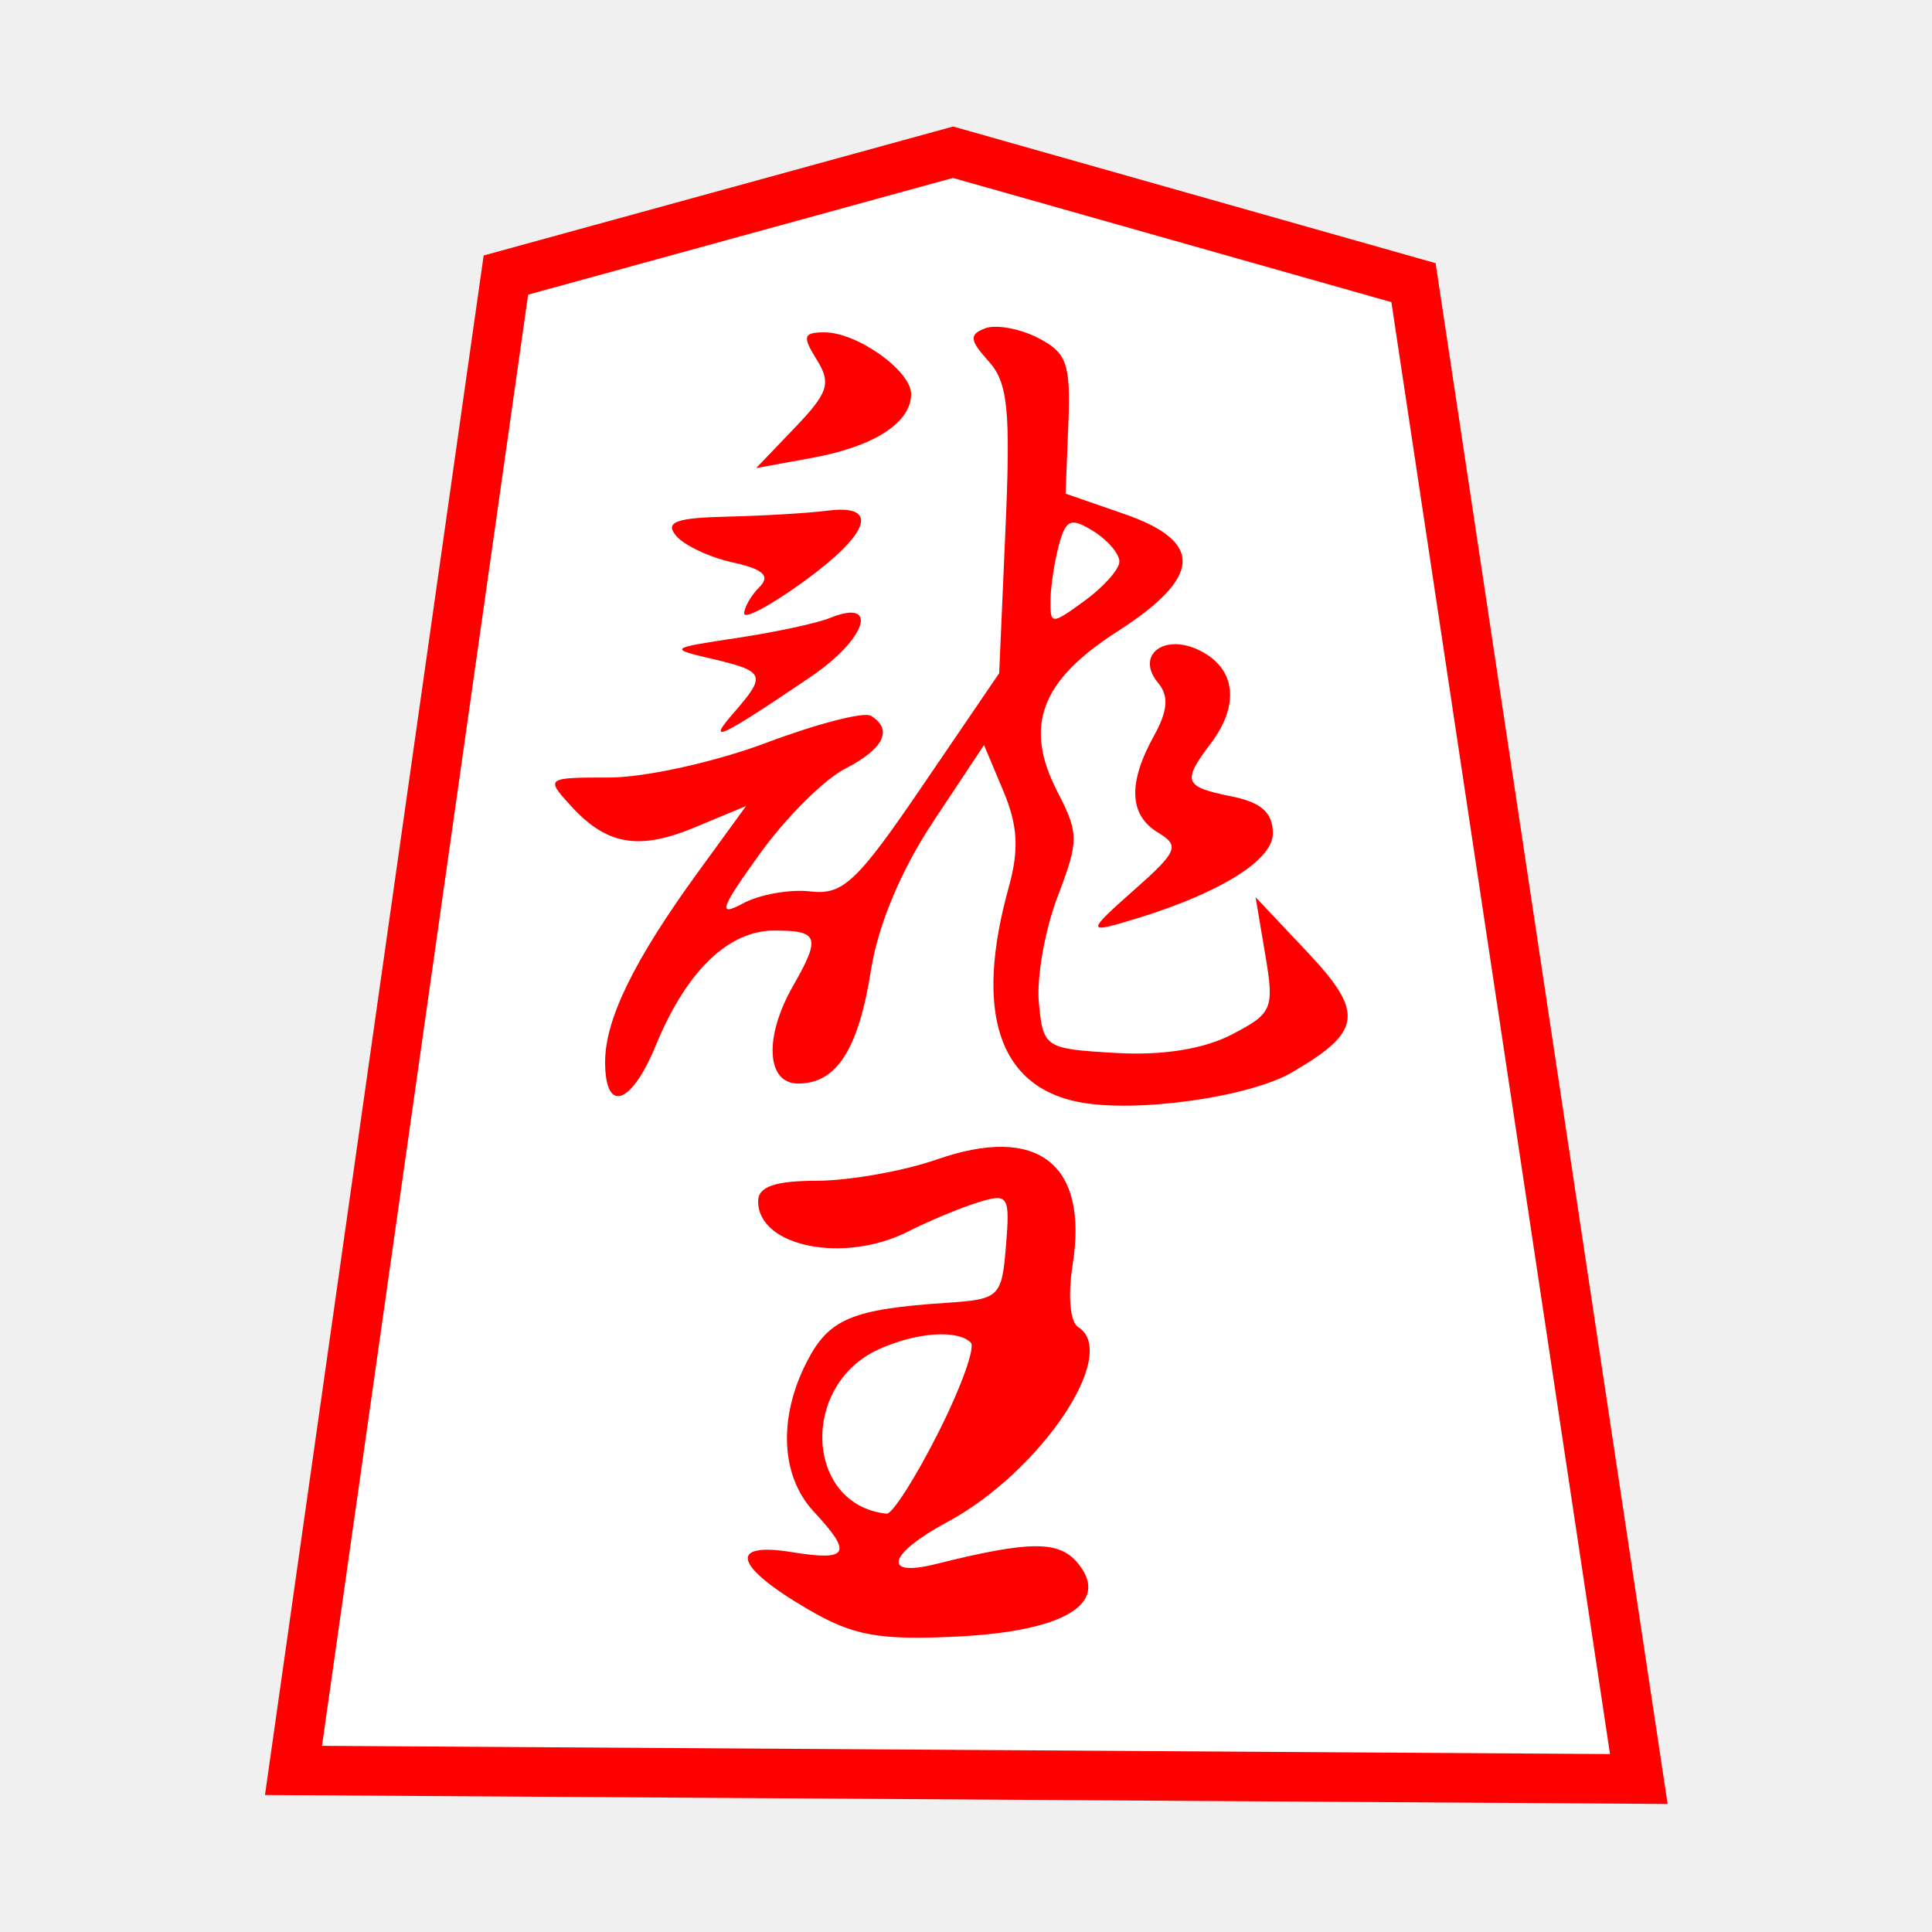
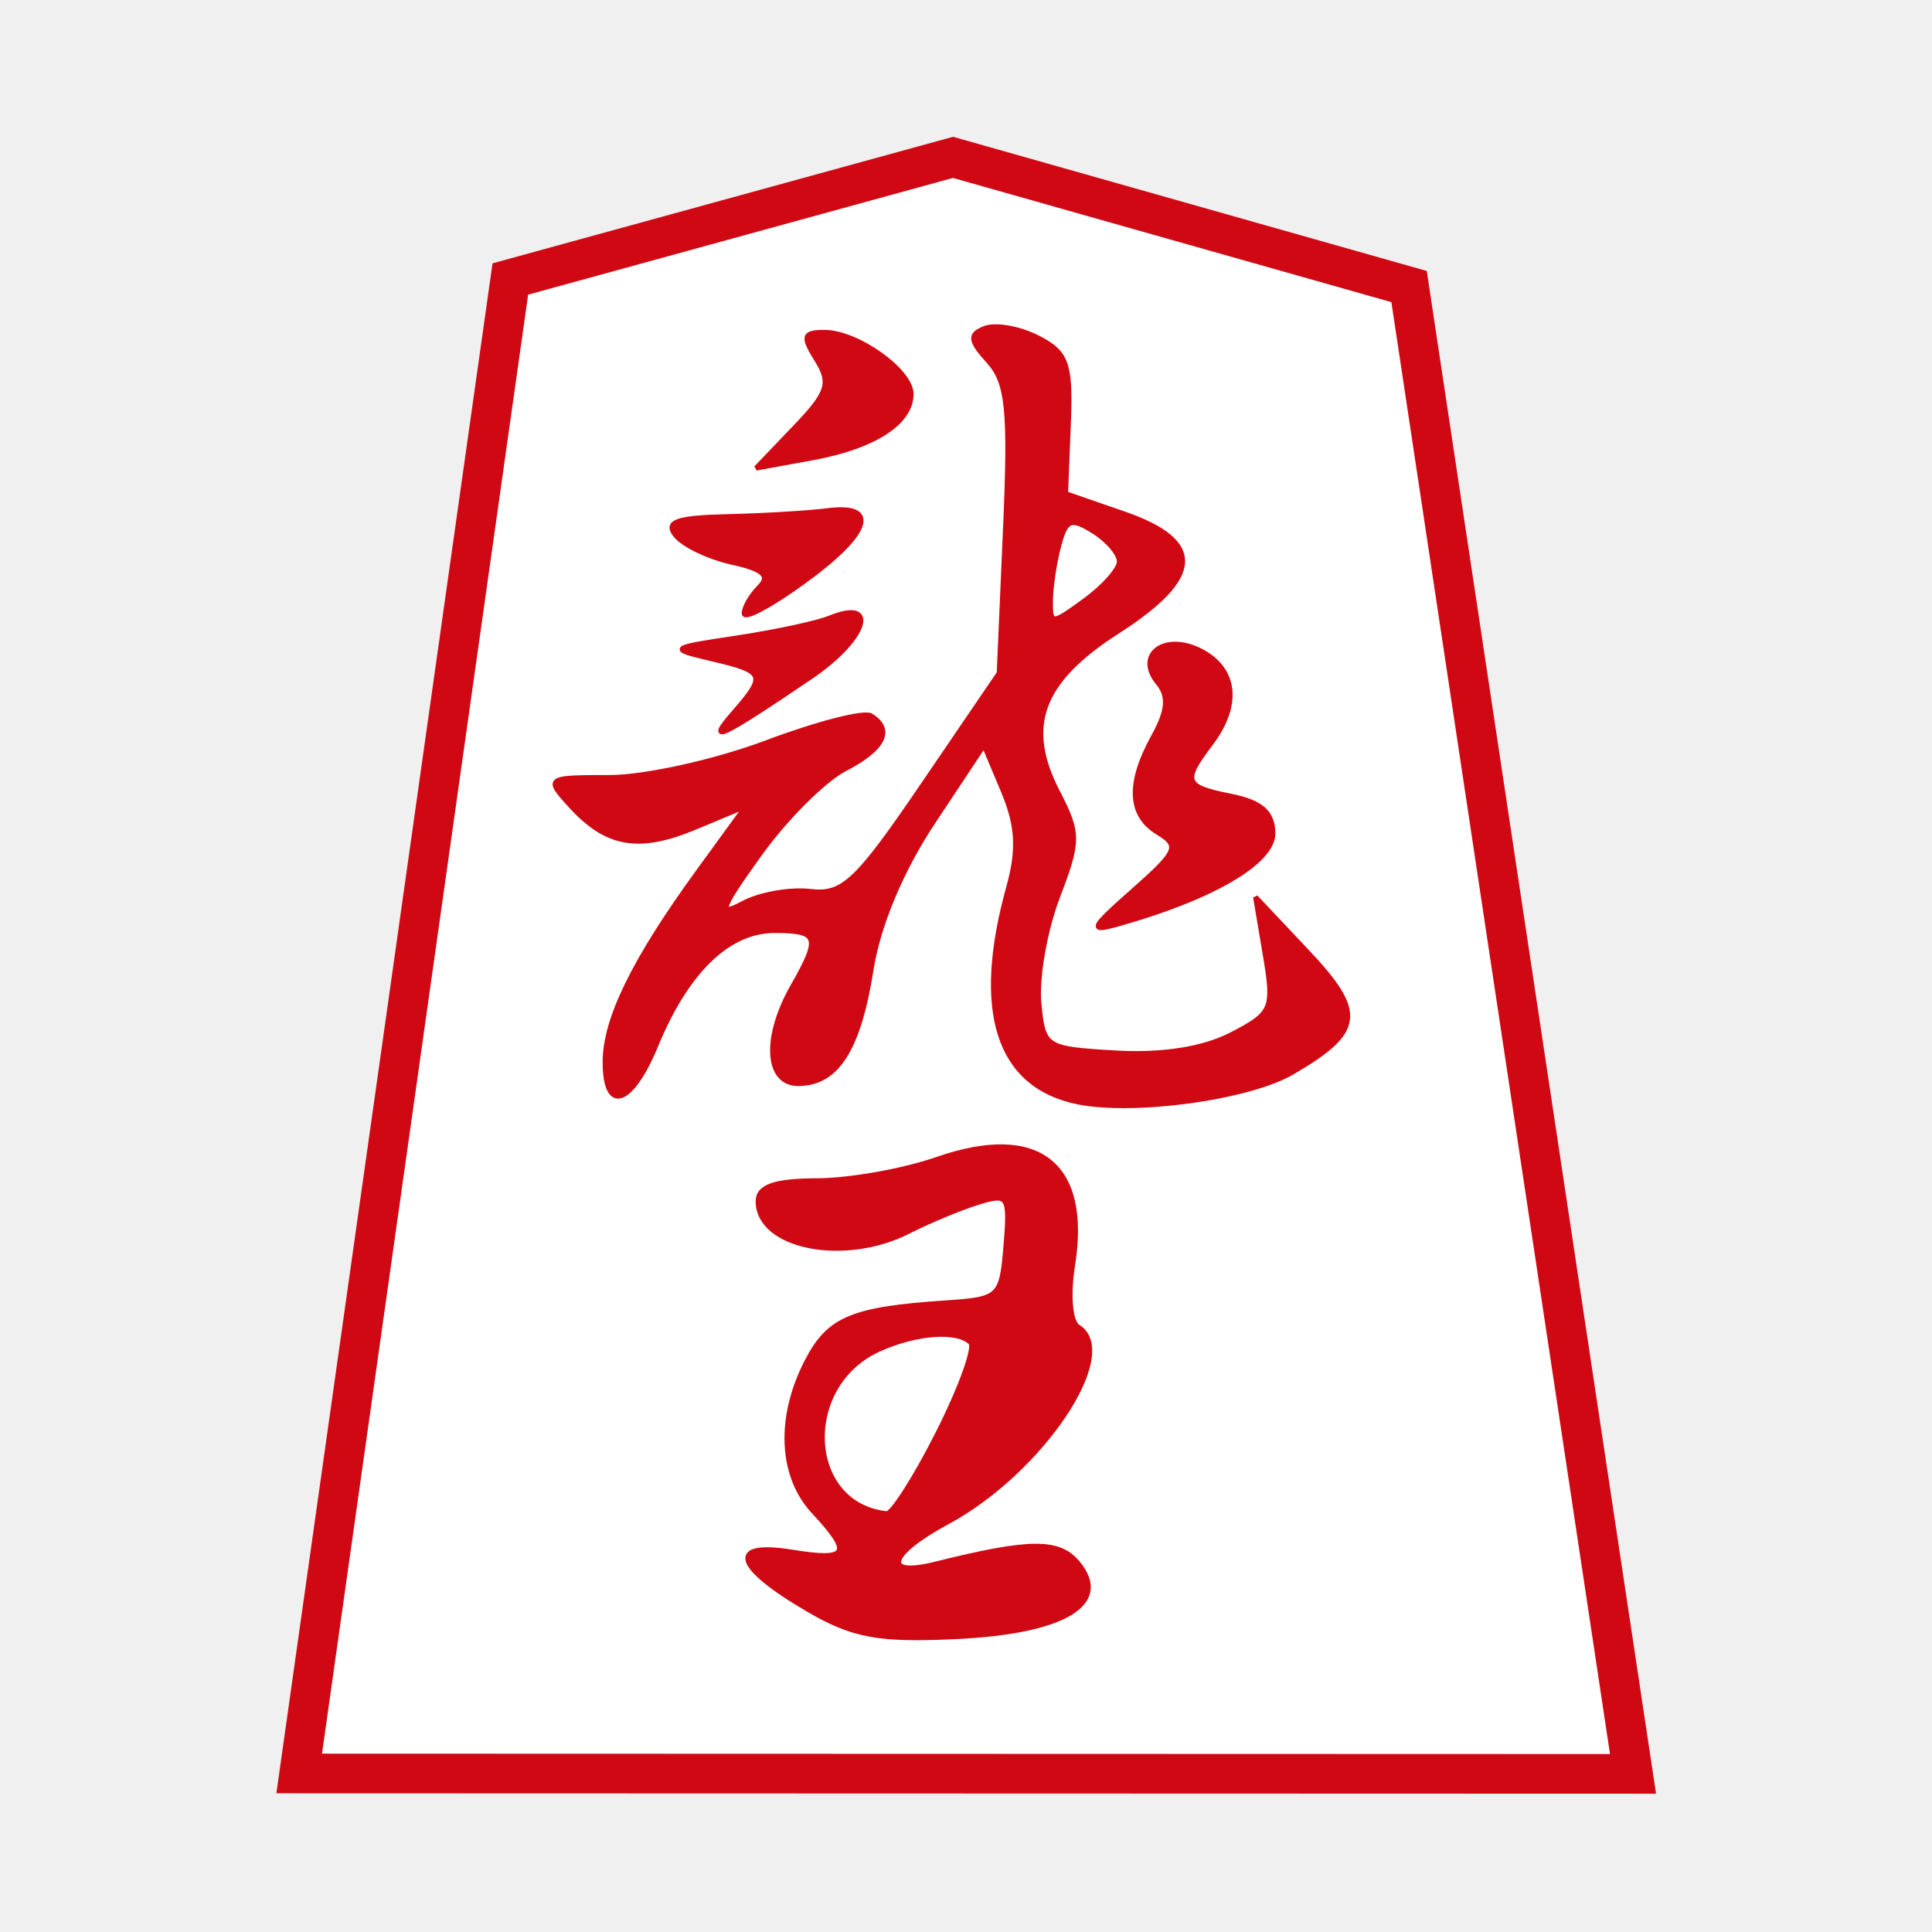
<svg xmlns="http://www.w3.org/2000/svg" width="100%" height="100%" viewBox="0 0 39 39" version="1.1" xml:space="preserve" style="fill-rule:evenodd;clip-rule:evenodd;stroke-miterlimit:2;">
  <g id="g3804">
    <g id="path3034">
-       <path d="M6.5,35.242l4.161,-29.294l8.575,-2.356l8.851,2.507l4.413,29.309l-26,-0.166Z" style="fill:none;fill-rule:nonzero;stroke:#f00;stroke-width:2px;" />
-       <path d="M6.5,35.242l4.161,-29.294l8.575,-2.356l8.851,2.507l4.413,29.309l-26,-0.166Z" style="fill:#fff;fill-rule:nonzero;" />
+       <path d="M6.5,35.4l4.161,-29.452l8.575,-2.356l8.851,2.507l4.413,29.309l-26,-0.008Z" style="fill:none;fill-rule:nonzero;stroke:#d00813;stroke-width:1.6px;" />
+       <path d="M6.5,35.4l4.161,-29.452l8.575,-2.356l8.851,2.507l4.413,29.309l-26,-0.008Z" style="fill:#fff;fill-rule:nonzero;" />
    </g>
-     <path id="path3004" d="M16.308,32.485c-1.485,-0.867 -1.623,-1.365 -0.321,-1.153c1.146,0.186 1.23,0.03 0.44,-0.818c-0.669,-0.719 -0.722,-1.9 -0.135,-3.035c0.442,-0.856 0.91,-1.052 2.803,-1.179c1.084,-0.072 1.126,-0.112 1.212,-1.152c0.083,-1.013 0.049,-1.066 -0.562,-0.877c-0.358,0.11 -0.991,0.374 -1.408,0.586c-1.297,0.66 -3.033,0.312 -3.033,-0.607c0,-0.296 0.334,-0.413 1.193,-0.415c0.657,-0.003 1.745,-0.196 2.418,-0.431c2.039,-0.71 3.064,0.092 2.736,2.14c-0.097,0.606 -0.049,1.144 0.111,1.243c0.854,0.528 -0.748,2.918 -2.637,3.936c-1.198,0.644 -1.334,1.124 -0.241,0.851c1.9,-0.475 2.491,-0.48 2.87,-0.023c0.674,0.812 -0.265,1.382 -2.449,1.486c-1.572,0.075 -2.083,-0.019 -2.997,-0.552Zm2.629,-3.558c0.459,-0.908 0.756,-1.729 0.659,-1.825c-0.268,-0.269 -1.105,-0.207 -1.861,0.137c-1.597,0.728 -1.479,3.141 0.162,3.317c0.114,0.012 0.582,-0.721 1.04,-1.629Zm2.826,-6.683c-1.612,-0.324 -2.097,-1.826 -1.4,-4.334c0.211,-0.76 0.183,-1.247 -0.109,-1.942l-0.39,-0.928l-1.026,1.546c-0.645,0.971 -1.111,2.081 -1.254,2.984c-0.255,1.616 -0.695,2.303 -1.472,2.303c-0.643,0 -0.693,-0.938 -0.106,-1.966c0.567,-0.992 0.523,-1.123 -0.373,-1.123c-0.931,0 -1.777,0.818 -2.394,2.317c-0.499,1.211 -1.024,1.384 -1.024,0.337c0,-0.864 0.587,-2.062 1.881,-3.841l0.965,-1.327l-1.022,0.426c-1.149,0.481 -1.798,0.366 -2.532,-0.447c-0.494,-0.544 -0.479,-0.554 0.798,-0.554c0.716,0 2.138,-0.315 3.162,-0.7c1.023,-0.385 1.974,-0.631 2.113,-0.546c0.452,0.28 0.265,0.663 -0.524,1.071c-0.426,0.22 -1.202,0.995 -1.724,1.723c-0.796,1.108 -0.85,1.269 -0.335,0.994c0.338,-0.182 0.953,-0.291 1.365,-0.242c0.656,0.076 0.939,-0.191 2.278,-2.16l1.53,-2.246l0.126,-2.891c0.107,-2.418 0.051,-2.974 -0.339,-3.405c-0.384,-0.425 -0.397,-0.541 -0.072,-0.665c0.216,-0.083 0.695,0.003 1.065,0.191c0.587,0.3 0.665,0.52 0.616,1.745l-0.056,1.401l1.179,0.408c1.618,0.56 1.579,1.275 -0.133,2.374c-1.554,0.996 -1.895,1.913 -1.207,3.243c0.431,0.835 0.431,0.982 -0.002,2.115c-0.255,0.669 -0.425,1.633 -0.376,2.142c0.087,0.902 0.123,0.926 1.55,1.008c0.943,0.055 1.772,-0.076 2.338,-0.369c0.83,-0.429 0.867,-0.517 0.682,-1.615l-0.196,-1.161l1.043,1.106c1.157,1.227 1.11,1.605 -0.303,2.429c-0.872,0.509 -3.177,0.828 -4.322,0.599Zm0.833,-10.904c0.005,-0.156 -0.231,-0.434 -0.524,-0.617c-0.455,-0.284 -0.557,-0.242 -0.698,0.284c-0.091,0.339 -0.167,0.844 -0.169,1.121c-0.004,0.485 0.022,0.485 0.689,0c0.381,-0.277 0.698,-0.632 0.702,-0.788Zm0.29,6.632c0.886,-0.783 0.934,-0.898 0.491,-1.165c-0.585,-0.354 -0.613,-0.997 -0.083,-1.953c0.28,-0.507 0.304,-0.803 0.086,-1.066c-0.479,-0.577 0.145,-1.029 0.879,-0.636c0.692,0.37 0.762,1.089 0.18,1.858c-0.581,0.767 -0.539,0.874 0.412,1.064c0.613,0.123 0.843,0.328 0.843,0.753c0,0.572 -1.21,1.283 -3.089,1.815c-0.635,0.18 -0.608,0.115 0.281,-0.67Zm-8.074,-3.584c0.663,-0.759 0.633,-0.836 -0.421,-1.084c-0.9,-0.212 -0.893,-0.218 0.492,-0.427c0.772,-0.117 1.612,-0.297 1.866,-0.401c1.014,-0.413 0.741,0.425 -0.386,1.188c-1.833,1.242 -2.121,1.376 -1.551,0.724Zm0.211,-2.005c0,-0.124 0.139,-0.365 0.309,-0.534c0.224,-0.225 0.076,-0.36 -0.543,-0.496c-0.467,-0.103 -0.983,-0.346 -1.143,-0.54c-0.229,-0.275 0.001,-0.36 1.033,-0.384c0.73,-0.017 1.643,-0.071 2.029,-0.121c1.057,-0.134 0.853,0.464 -0.492,1.437c-0.656,0.476 -1.193,0.763 -1.193,0.638Zm1.024,-3.752c0.674,-0.703 0.736,-0.895 0.44,-1.37c-0.295,-0.471 -0.272,-0.552 0.156,-0.552c0.66,0 1.749,0.775 1.749,1.245c0,0.577 -0.745,1.059 -1.99,1.287l-1.138,0.208l0.783,-0.818Z" style="fill:#f00;fill-rule:nonzero;" />
+     <g id="path3004">
+       <path d="M16.308,32.485c-1.485,-0.867 -1.623,-1.365 -0.321,-1.153c1.146,0.186 1.23,0.03 0.44,-0.818c-0.669,-0.719 -0.722,-1.9 -0.135,-3.035c0.442,-0.856 0.91,-1.052 2.803,-1.179c1.084,-0.072 1.126,-0.112 1.212,-1.152c0.083,-1.013 0.049,-1.066 -0.562,-0.877c-0.358,0.11 -0.991,0.374 -1.408,0.586c-1.297,0.66 -3.033,0.312 -3.033,-0.607c0,-0.296 0.334,-0.413 1.193,-0.415c0.657,-0.003 1.745,-0.196 2.418,-0.431c2.039,-0.71 3.064,0.092 2.736,2.14c-0.097,0.606 -0.049,1.144 0.111,1.243c0.854,0.528 -0.748,2.918 -2.637,3.936c-1.198,0.644 -1.334,1.124 -0.241,0.851c1.9,-0.475 2.491,-0.48 2.87,-0.023c0.674,0.812 -0.265,1.382 -2.449,1.486c-1.572,0.075 -2.083,-0.019 -2.997,-0.552Zm2.629,-3.558c0.459,-0.908 0.756,-1.729 0.659,-1.825c-0.268,-0.269 -1.105,-0.207 -1.861,0.137c-1.597,0.728 -1.479,3.141 0.162,3.317c0.114,0.012 0.582,-0.721 1.04,-1.629Zm2.826,-6.683c-1.612,-0.324 -2.097,-1.826 -1.4,-4.334c0.211,-0.76 0.183,-1.247 -0.109,-1.942l-0.39,-0.928l-1.026,1.546c-0.645,0.971 -1.111,2.081 -1.254,2.984c-0.255,1.616 -0.695,2.303 -1.472,2.303c-0.643,0 -0.693,-0.938 -0.106,-1.966c0.567,-0.992 0.523,-1.123 -0.373,-1.123c-0.931,0 -1.777,0.818 -2.394,2.317c-0.499,1.211 -1.024,1.384 -1.024,0.337c0,-0.864 0.587,-2.062 1.881,-3.841l0.965,-1.327l-1.022,0.426c-1.149,0.481 -1.798,0.366 -2.532,-0.447c-0.494,-0.544 -0.479,-0.554 0.798,-0.554c0.716,0 2.138,-0.315 3.162,-0.7c1.023,-0.385 1.974,-0.631 2.113,-0.546c0.452,0.28 0.265,0.663 -0.524,1.071c-0.426,0.22 -1.202,0.995 -1.724,1.723c-0.796,1.108 -0.85,1.269 -0.335,0.994c0.338,-0.182 0.953,-0.291 1.365,-0.242c0.656,0.076 0.939,-0.191 2.278,-2.16l1.53,-2.246l0.126,-2.891c0.107,-2.418 0.051,-2.974 -0.339,-3.405c-0.384,-0.425 -0.397,-0.541 -0.072,-0.665c0.216,-0.083 0.695,0.003 1.065,0.191c0.587,0.3 0.665,0.52 0.616,1.745l-0.056,1.401l1.179,0.408c1.618,0.56 1.579,1.275 -0.133,2.374c-1.554,0.996 -1.895,1.913 -1.207,3.243c0.431,0.835 0.431,0.982 -0.002,2.115c-0.255,0.669 -0.425,1.633 -0.376,2.142c0.087,0.902 0.123,0.926 1.55,1.008c0.943,0.055 1.772,-0.076 2.338,-0.369c0.83,-0.429 0.867,-0.517 0.682,-1.615l-0.196,-1.161l1.043,1.106c1.157,1.227 1.11,1.605 -0.303,2.429c-0.872,0.509 -3.177,0.828 -4.322,0.599Zm0.833,-10.904c0.005,-0.156 -0.231,-0.434 -0.524,-0.617c-0.455,-0.284 -0.557,-0.242 -0.698,0.284c-0.091,0.339 -0.167,0.844 -0.169,1.121c-0.004,0.485 0.022,0.485 0.689,0c0.381,-0.277 0.698,-0.632 0.702,-0.788Zm0.29,6.632c0.886,-0.783 0.934,-0.898 0.491,-1.165c-0.585,-0.354 -0.613,-0.997 -0.083,-1.953c0.28,-0.507 0.304,-0.803 0.086,-1.066c-0.479,-0.577 0.145,-1.029 0.879,-0.636c0.692,0.37 0.762,1.089 0.18,1.858c-0.581,0.767 -0.539,0.874 0.412,1.064c0.613,0.123 0.843,0.328 0.843,0.753c0,0.572 -1.21,1.283 -3.089,1.815c-0.635,0.18 -0.608,0.115 0.281,-0.67Zm-8.074,-3.584c0.663,-0.759 0.633,-0.836 -0.421,-1.084c-0.9,-0.212 -0.893,-0.218 0.492,-0.427c0.772,-0.117 1.612,-0.297 1.866,-0.401c1.014,-0.413 0.741,0.425 -0.386,1.188c-1.833,1.242 -2.121,1.376 -1.551,0.724Zm0.211,-2.005c0,-0.124 0.139,-0.365 0.309,-0.534c0.224,-0.225 0.076,-0.36 -0.543,-0.496c-0.467,-0.103 -0.983,-0.346 -1.143,-0.54c-0.229,-0.275 0.001,-0.36 1.033,-0.384c0.73,-0.017 1.643,-0.071 2.029,-0.121c1.057,-0.134 0.853,0.464 -0.492,1.437c-0.656,0.476 -1.193,0.763 -1.193,0.638Zm1.024,-3.752c0.674,-0.703 0.736,-0.895 0.44,-1.37c-0.295,-0.471 -0.272,-0.552 0.156,-0.552c0.66,0 1.749,0.775 1.749,1.245c0,0.577 -0.745,1.059 -1.99,1.287l-1.138,0.208l0.783,-0.818Z" style="fill:none;fill-rule:nonzero;stroke:#d00813;stroke-width:0.1px;" />
+       <path d="M16.308,32.485c-1.485,-0.867 -1.623,-1.365 -0.321,-1.153c1.146,0.186 1.23,0.03 0.44,-0.818c-0.669,-0.719 -0.722,-1.9 -0.135,-3.035c0.442,-0.856 0.91,-1.052 2.803,-1.179c1.084,-0.072 1.126,-0.112 1.212,-1.152c0.083,-1.013 0.049,-1.066 -0.562,-0.877c-0.358,0.11 -0.991,0.374 -1.408,0.586c-1.297,0.66 -3.033,0.312 -3.033,-0.607c0,-0.296 0.334,-0.413 1.193,-0.415c0.657,-0.003 1.745,-0.196 2.418,-0.431c2.039,-0.71 3.064,0.092 2.736,2.14c-0.097,0.606 -0.049,1.144 0.111,1.243c0.854,0.528 -0.748,2.918 -2.637,3.936c-1.198,0.644 -1.334,1.124 -0.241,0.851c1.9,-0.475 2.491,-0.48 2.87,-0.023c0.674,0.812 -0.265,1.382 -2.449,1.486c-1.572,0.075 -2.083,-0.019 -2.997,-0.552Zm2.629,-3.558c0.459,-0.908 0.756,-1.729 0.659,-1.825c-0.268,-0.269 -1.105,-0.207 -1.861,0.137c-1.597,0.728 -1.479,3.141 0.162,3.317c0.114,0.012 0.582,-0.721 1.04,-1.629Zm2.826,-6.683c-1.612,-0.324 -2.097,-1.826 -1.4,-4.334c0.211,-0.76 0.183,-1.247 -0.109,-1.942l-0.39,-0.928l-1.026,1.546c-0.645,0.971 -1.111,2.081 -1.254,2.984c-0.255,1.616 -0.695,2.303 -1.472,2.303c-0.643,0 -0.693,-0.938 -0.106,-1.966c0.567,-0.992 0.523,-1.123 -0.373,-1.123c-0.931,0 -1.777,0.818 -2.394,2.317c-0.499,1.211 -1.024,1.384 -1.024,0.337c0,-0.864 0.587,-2.062 1.881,-3.841l0.965,-1.327l-1.022,0.426c-1.149,0.481 -1.798,0.366 -2.532,-0.447c-0.494,-0.544 -0.479,-0.554 0.798,-0.554c0.716,0 2.138,-0.315 3.162,-0.7c1.023,-0.385 1.974,-0.631 2.113,-0.546c0.452,0.28 0.265,0.663 -0.524,1.071c-0.426,0.22 -1.202,0.995 -1.724,1.723c-0.796,1.108 -0.85,1.269 -0.335,0.994c0.338,-0.182 0.953,-0.291 1.365,-0.242c0.656,0.076 0.939,-0.191 2.278,-2.16l1.53,-2.246l0.126,-2.891c0.107,-2.418 0.051,-2.974 -0.339,-3.405c-0.384,-0.425 -0.397,-0.541 -0.072,-0.665c0.216,-0.083 0.695,0.003 1.065,0.191c0.587,0.3 0.665,0.52 0.616,1.745l-0.056,1.401l1.179,0.408c1.618,0.56 1.579,1.275 -0.133,2.374c-1.554,0.996 -1.895,1.913 -1.207,3.243c0.431,0.835 0.431,0.982 -0.002,2.115c-0.255,0.669 -0.425,1.633 -0.376,2.142c0.087,0.902 0.123,0.926 1.55,1.008c0.943,0.055 1.772,-0.076 2.338,-0.369c0.83,-0.429 0.867,-0.517 0.682,-1.615l-0.196,-1.161l1.043,1.106c1.157,1.227 1.11,1.605 -0.303,2.429c-0.872,0.509 -3.177,0.828 -4.322,0.599Zm0.833,-10.904c0.005,-0.156 -0.231,-0.434 -0.524,-0.617c-0.455,-0.284 -0.557,-0.242 -0.698,0.284c-0.091,0.339 -0.167,0.844 -0.169,1.121c-0.004,0.485 0.022,0.485 0.689,0c0.381,-0.277 0.698,-0.632 0.702,-0.788Zm0.29,6.632c0.886,-0.783 0.934,-0.898 0.491,-1.165c-0.585,-0.354 -0.613,-0.997 -0.083,-1.953c0.28,-0.507 0.304,-0.803 0.086,-1.066c-0.479,-0.577 0.145,-1.029 0.879,-0.636c0.692,0.37 0.762,1.089 0.18,1.858c-0.581,0.767 -0.539,0.874 0.412,1.064c0.613,0.123 0.843,0.328 0.843,0.753c0,0.572 -1.21,1.283 -3.089,1.815c-0.635,0.18 -0.608,0.115 0.281,-0.67Zm-8.074,-3.584c0.663,-0.759 0.633,-0.836 -0.421,-1.084c-0.9,-0.212 -0.893,-0.218 0.492,-0.427c0.772,-0.117 1.612,-0.297 1.866,-0.401c1.014,-0.413 0.741,0.425 -0.386,1.188c-1.833,1.242 -2.121,1.376 -1.551,0.724Zm0.211,-2.005c0,-0.124 0.139,-0.365 0.309,-0.534c0.224,-0.225 0.076,-0.36 -0.543,-0.496c-0.467,-0.103 -0.983,-0.346 -1.143,-0.54c-0.229,-0.275 0.001,-0.36 1.033,-0.384c0.73,-0.017 1.643,-0.071 2.029,-0.121c1.057,-0.134 0.853,0.464 -0.492,1.437c-0.656,0.476 -1.193,0.763 -1.193,0.638Zm1.024,-3.752c0.674,-0.703 0.736,-0.895 0.44,-1.37c-0.295,-0.471 -0.272,-0.552 0.156,-0.552c0.66,0 1.749,0.775 1.749,1.245c0,0.577 -0.745,1.059 -1.99,1.287l-1.138,0.208l0.783,-0.818Z" style="fill:#d00813;fill-rule:nonzero;" />
+     </g>
  </g>
</svg>
